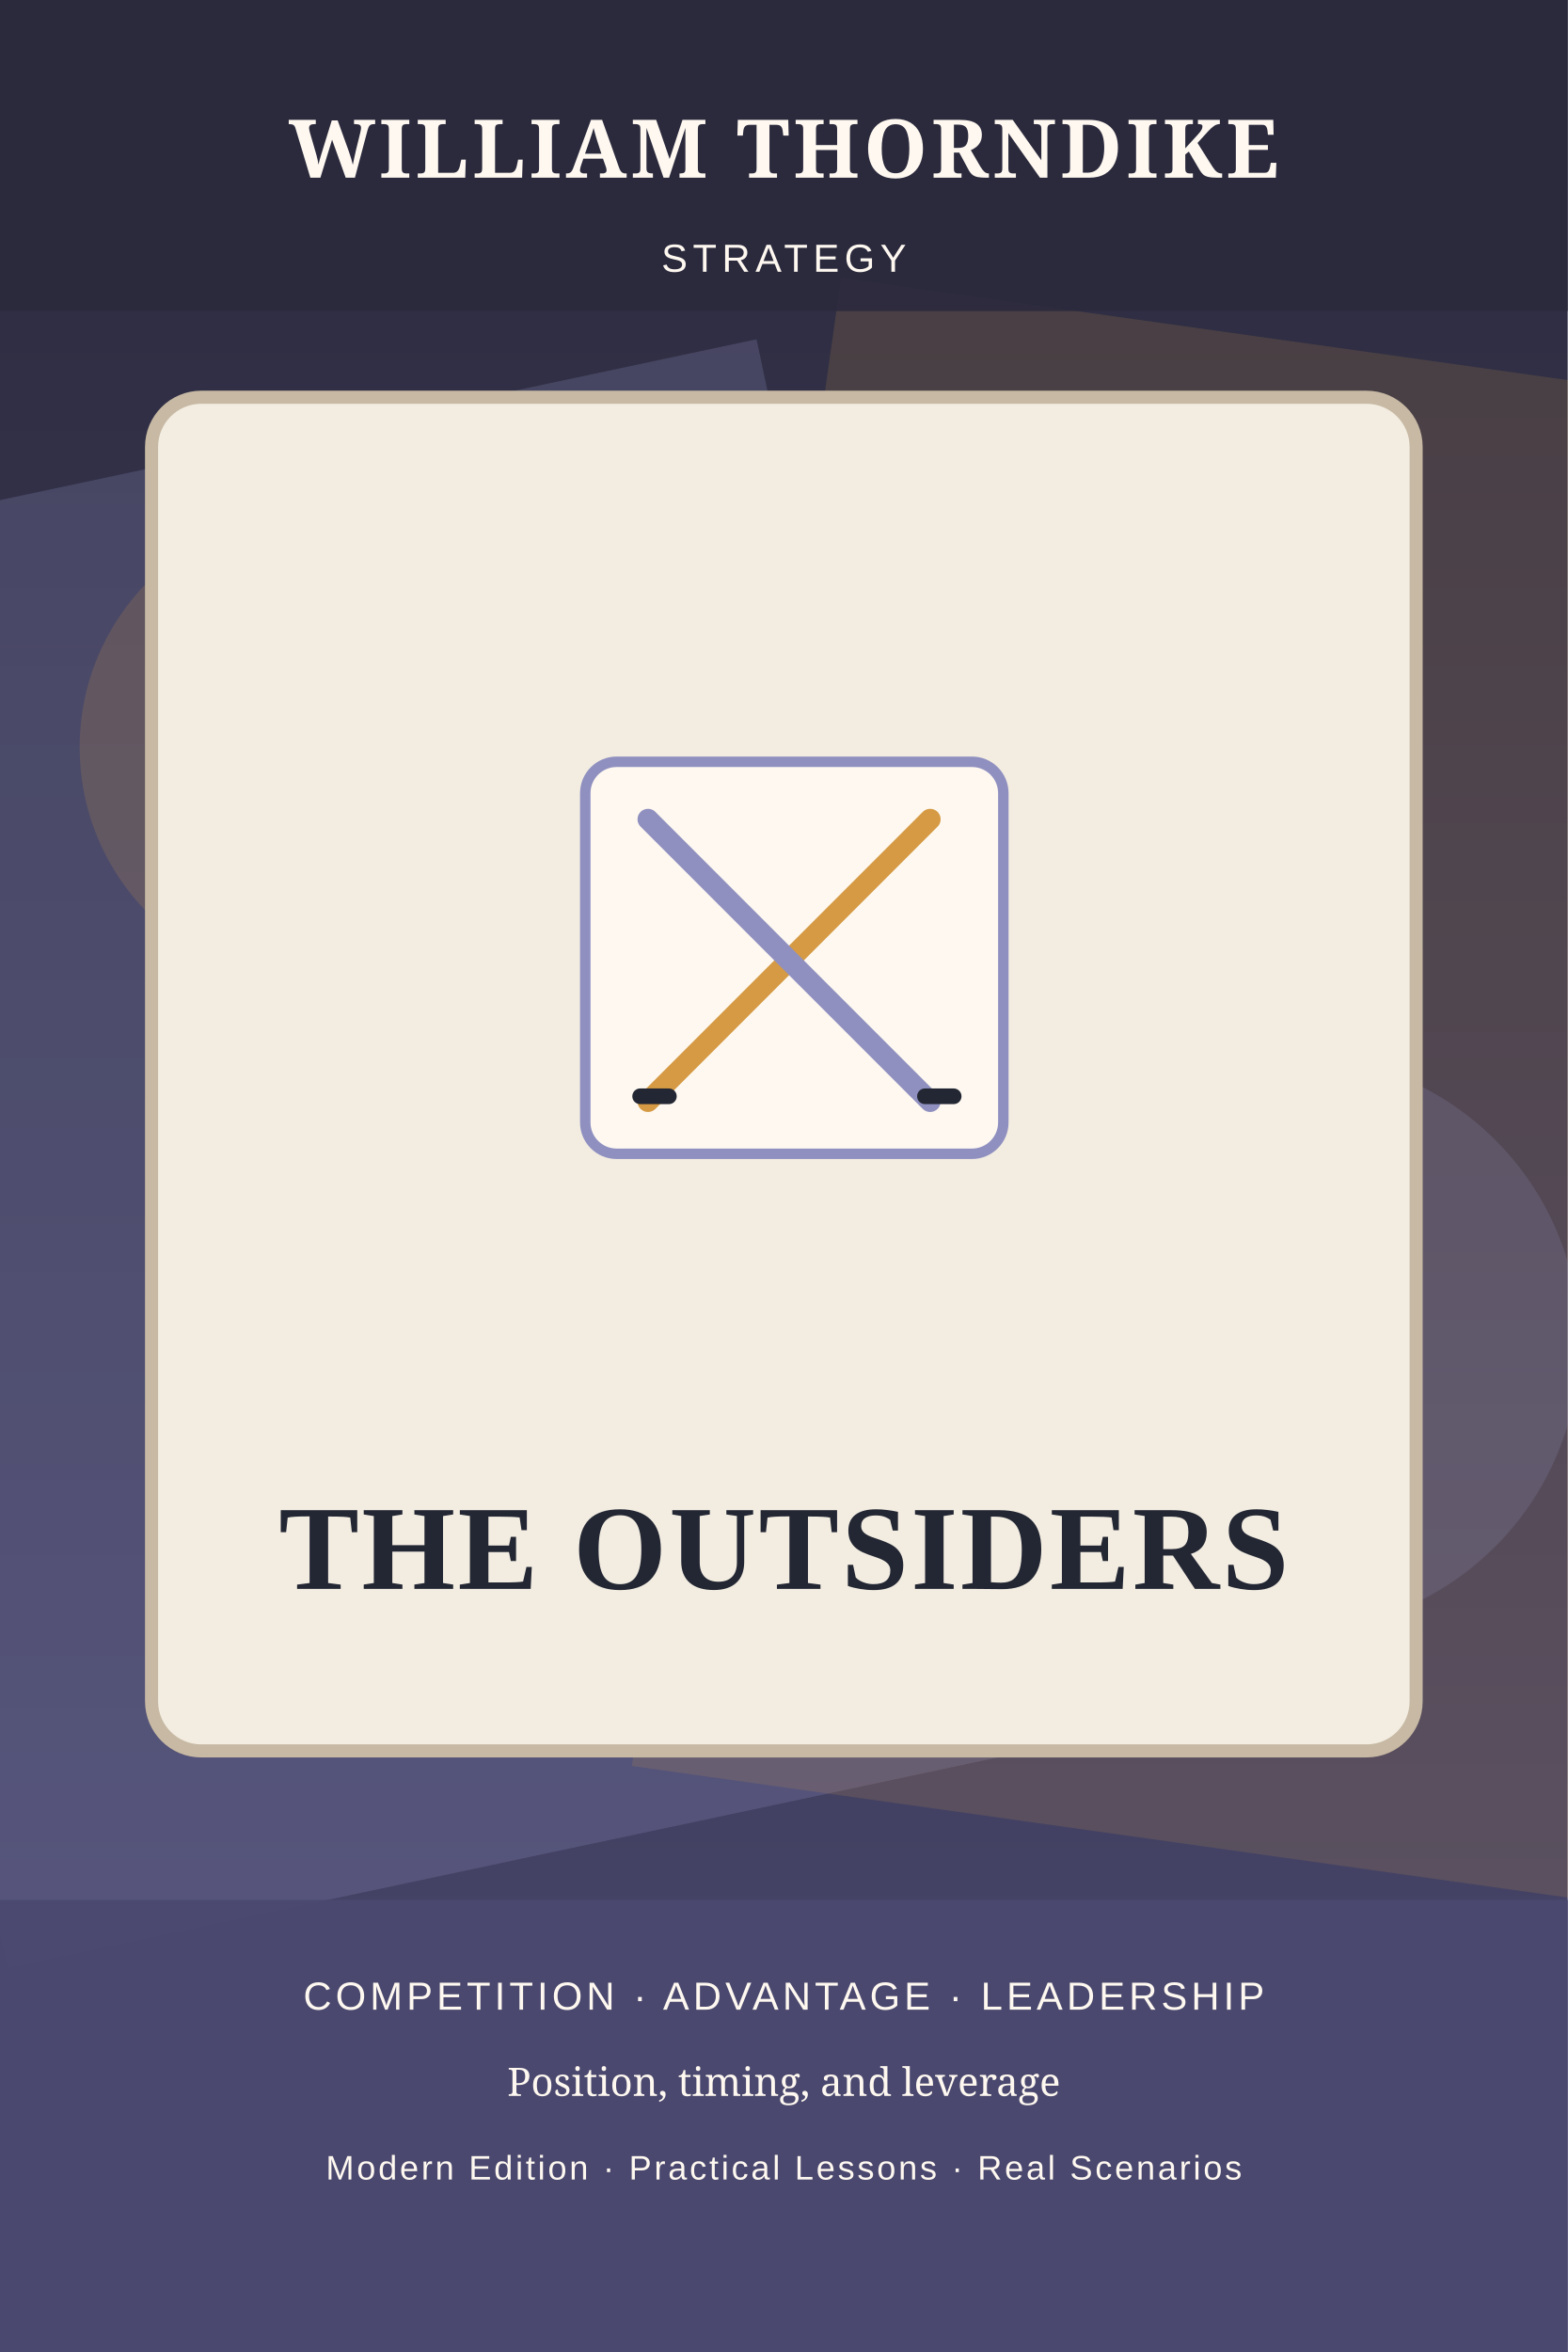
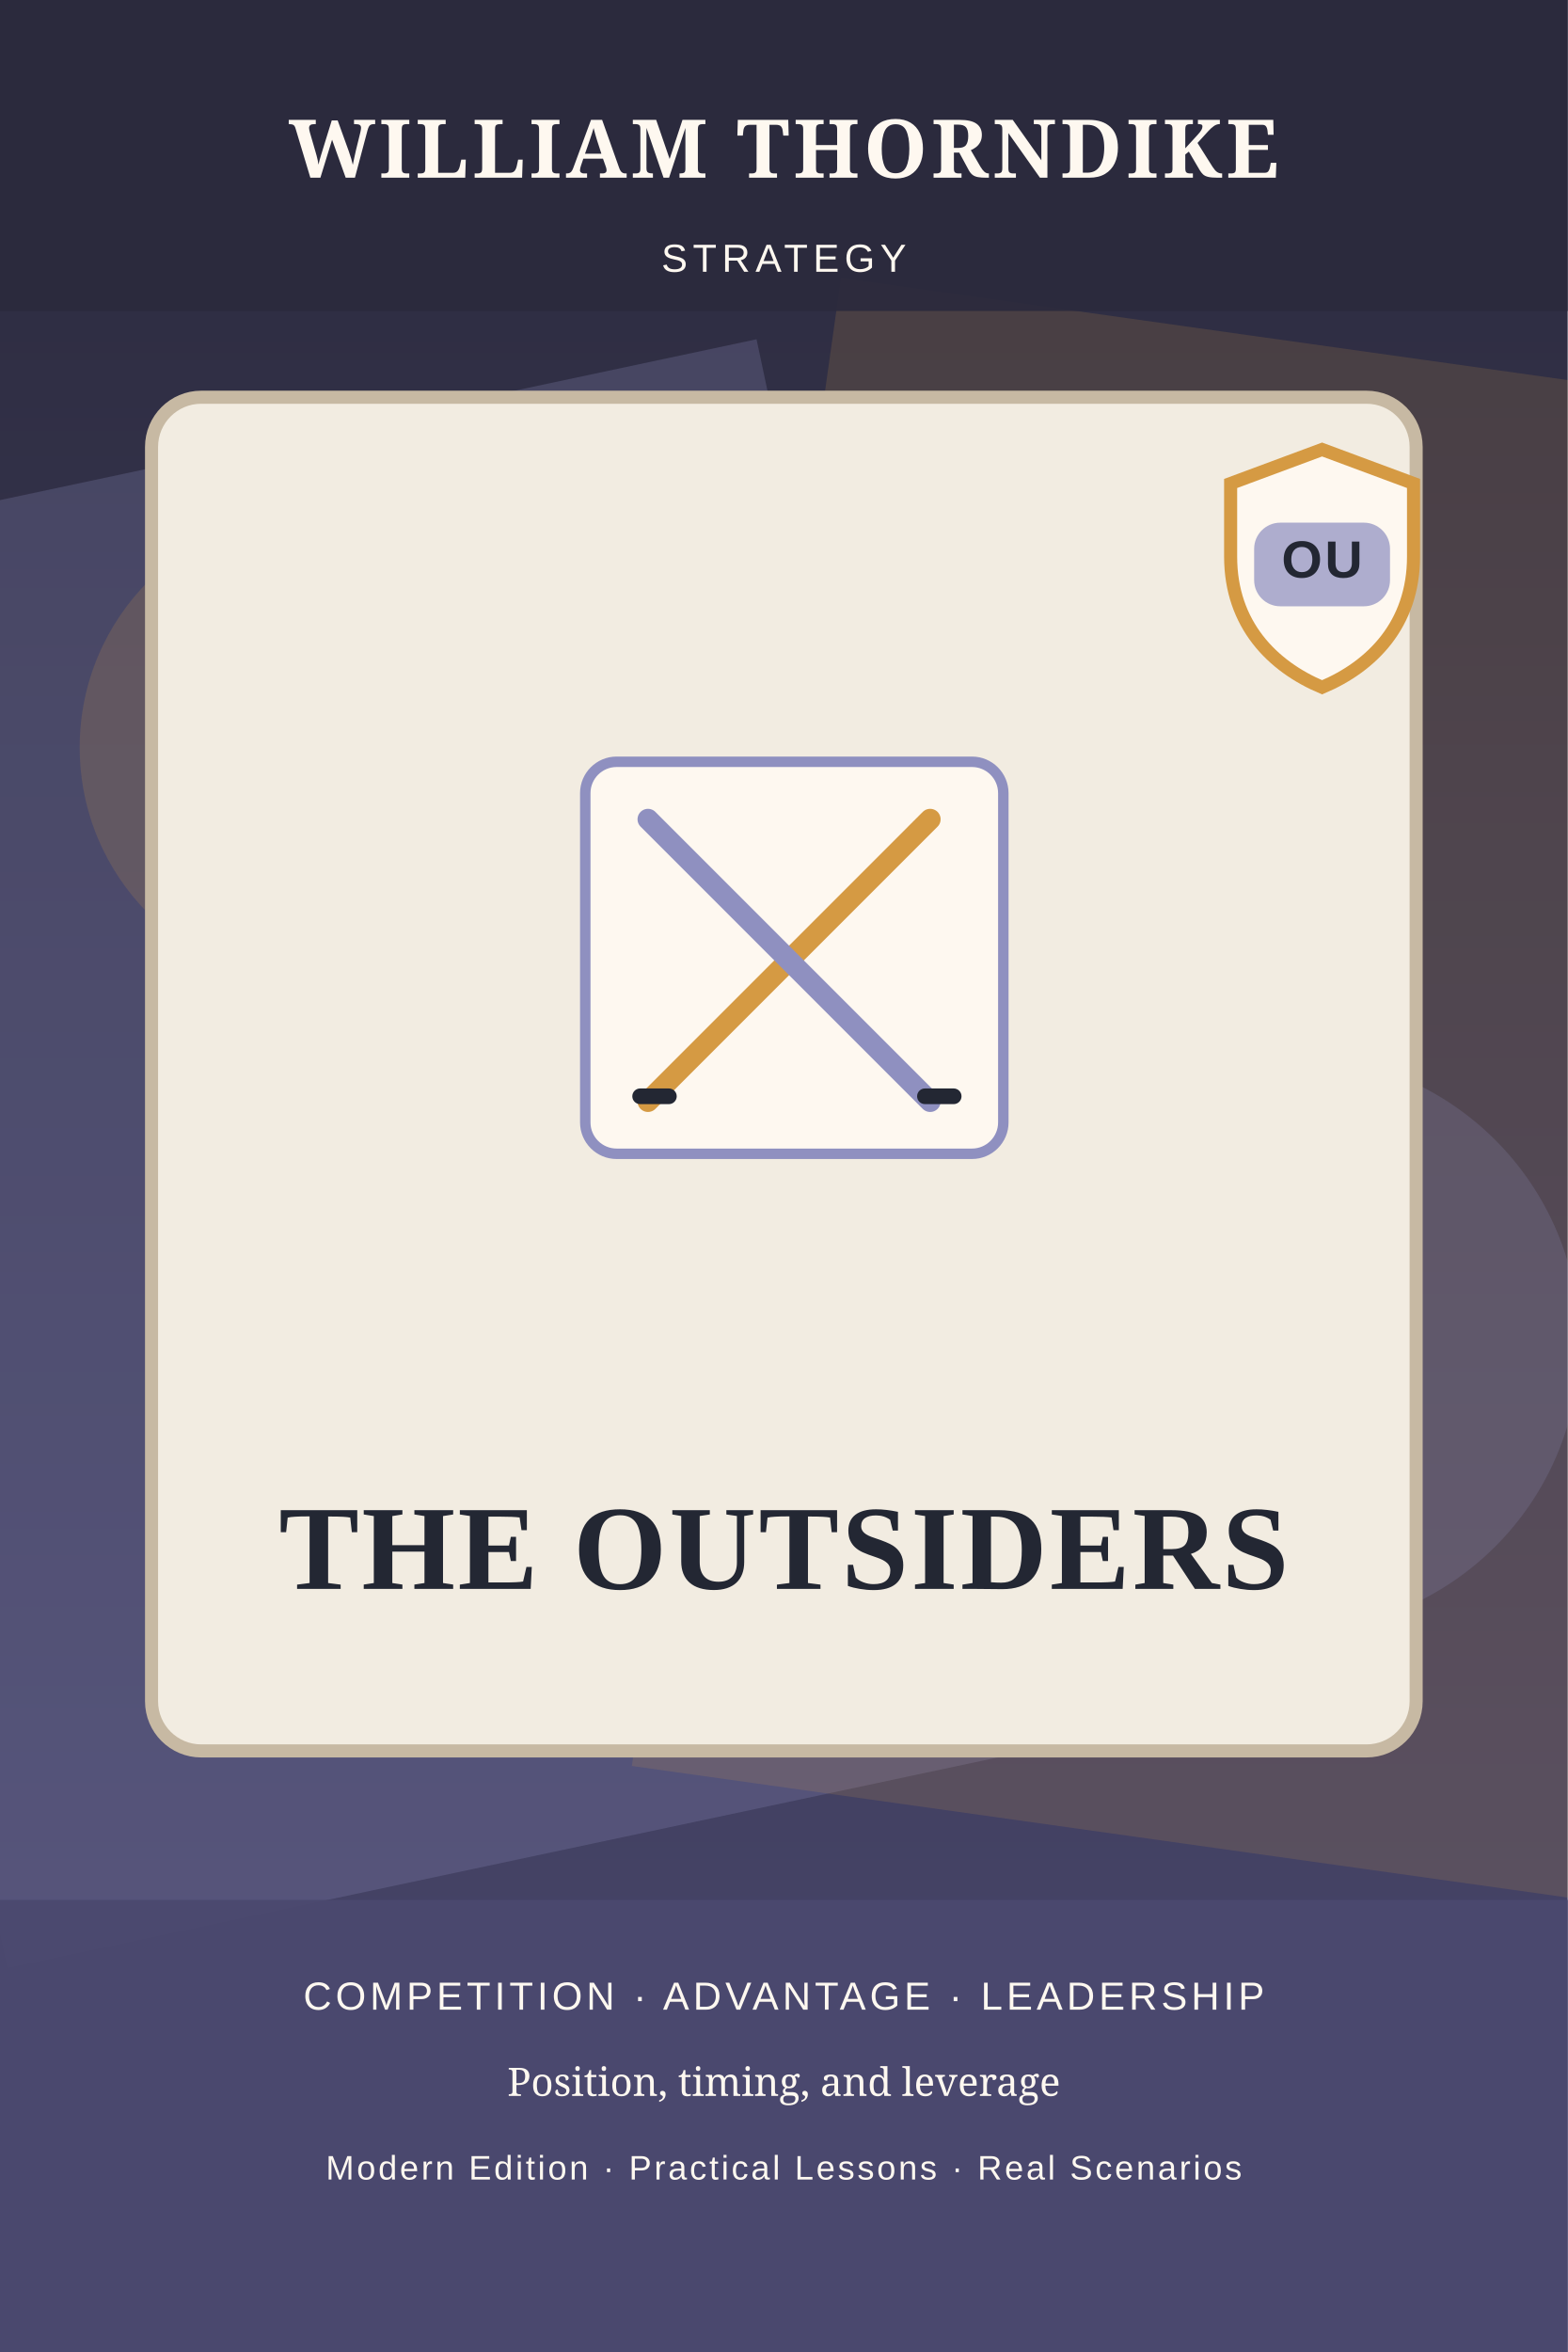
<svg xmlns="http://www.w3.org/2000/svg" width="1200" height="1800" viewBox="0 0 1200 1800" fill="none" role="img" aria-labelledby="title desc">
  <defs>
    <linearGradient id="g1497439850" x1="0" y1="0" x2="0" y2="1800" gradientUnits="userSpaceOnUse">
      <stop offset="0%" stop-color="#2B2A3D" />
      <stop offset="100%" stop-color="#4A486E" />
    </linearGradient>
  </defs>
  <rect width="1200" height="1800" fill="url(#g1497439850)" />
  <rect x="-120" y="310" width="820" height="1100" transform="rotate(-12 400 860)" fill="#8F90C0" opacity="0.24" />
  <rect x="560" y="260" width="760" height="1150" transform="rotate(8 940 835)" fill="#D59A43" opacity="0.16" />
  <circle cx="241" cy="572" r="180" fill="#D59A43" opacity="0.17" />
  <circle cx="989" cy="1028" r="220" fill="#8F90C0" opacity="0.2" />
  <rect x="116" y="304" width="968" height="1036" rx="38" fill="#F2ECE1" stroke="#C7B9A3" stroke-width="10" />
  <g transform="translate(410 555)">
    <rect x="38" y="28" width="320" height="300" rx="24" fill="#FEF8F0" stroke="#8F90C0" stroke-width="8" />
    <path d="M86 288 L302 72" stroke="#D59A43" stroke-width="16" stroke-linecap="round" />
    <path d="M302 288 L86 72" stroke="#8F90C0" stroke-width="16" stroke-linecap="round" />
    <rect x="74" y="278" width="34" height="12" rx="6" fill="#232733" />
    <rect x="292" y="278" width="34" height="12" rx="6" fill="#232733" />
  </g>
+   <g transform="translate(930 336)">
+     <path d="M82 8 L152 34 V90 C152 142 120 174 82 190 C44 174 12 142 12 90 V34 Z" fill="#FEF8F0" stroke="#D59A43" stroke-width="10" />
+     <rect x="30" y="64" width="104" height="64" rx="20" fill="#8F90C0" opacity="0.72" />
+     <text x="82" y="106" text-anchor="middle" fill="#232733" font-family="'Trebuchet MS', Arial, sans-serif" font-size="40" font-weight="700" letter-spacing="2">OU</text>
+   </g>
  <rect x="0" y="0" width="1200" height="238" fill="#2B2A3D" opacity="0.93" />
  <rect x="0" y="1454" width="1200" height="346" fill="#4A486E" opacity="0.95" />
  <text x="600" y="136" text-anchor="middle" fill="#FEF8F0" font-family="Georgia, serif" font-size="62" font-weight="700" letter-spacing="3">WILLIAM THORNDIKE</text>
  <text x="600" y="208" text-anchor="middle" fill="#FEF8F0" font-family="'Trebuchet MS', Arial, sans-serif" font-size="30" letter-spacing="4">STRATEGY</text>
  <text x="600" y="1216" text-anchor="middle" fill="#232733" font-family="Georgia, 'Times New Roman', serif" font-size="92" font-weight="700" letter-spacing="2">THE OUTSIDERS</text>
  <text x="600" y="1538" text-anchor="middle" fill="#FEF8F0" font-family="'Trebuchet MS', Arial, sans-serif" font-size="30" letter-spacing="3">COMPETITION  ·  ADVANTAGE  ·  LEADERSHIP</text>
  <text x="600" y="1604" text-anchor="middle" fill="#FEF8F0" font-family="Georgia, serif" font-size="30">Position, timing, and leverage</text>
  <text x="600" y="1668" text-anchor="middle" fill="#FEF8F0" font-family="'Trebuchet MS', Arial, sans-serif" font-size="26" letter-spacing="2">Modern Edition · Practical Lessons · Real Scenarios</text>
</svg>
